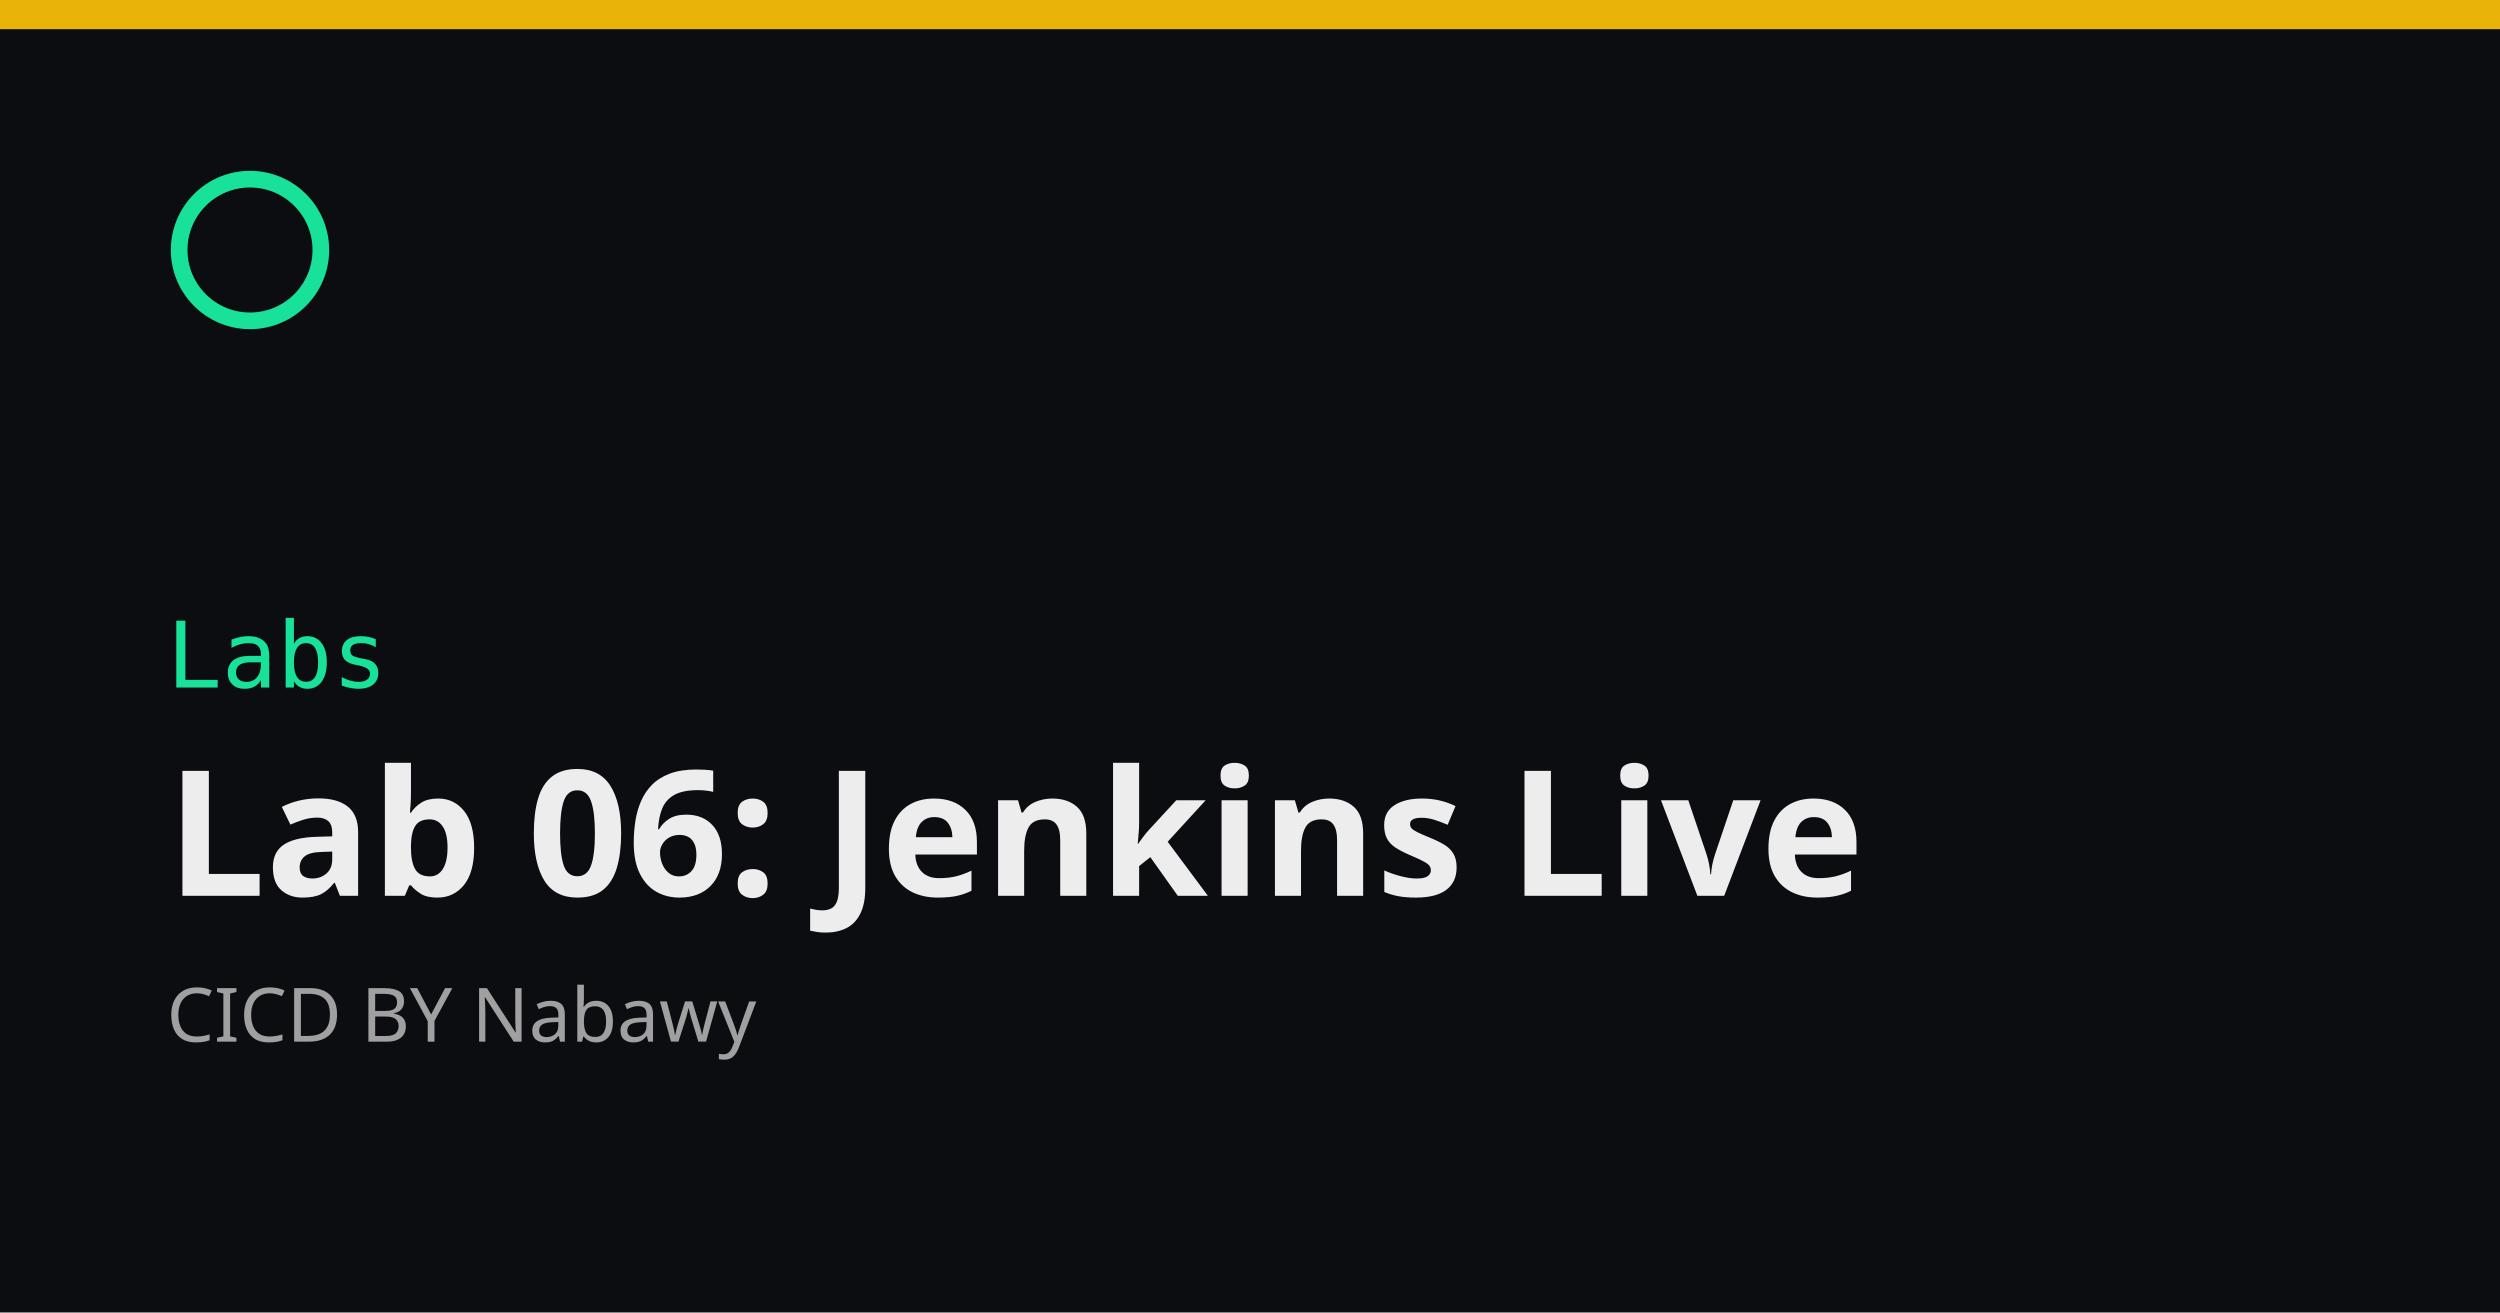
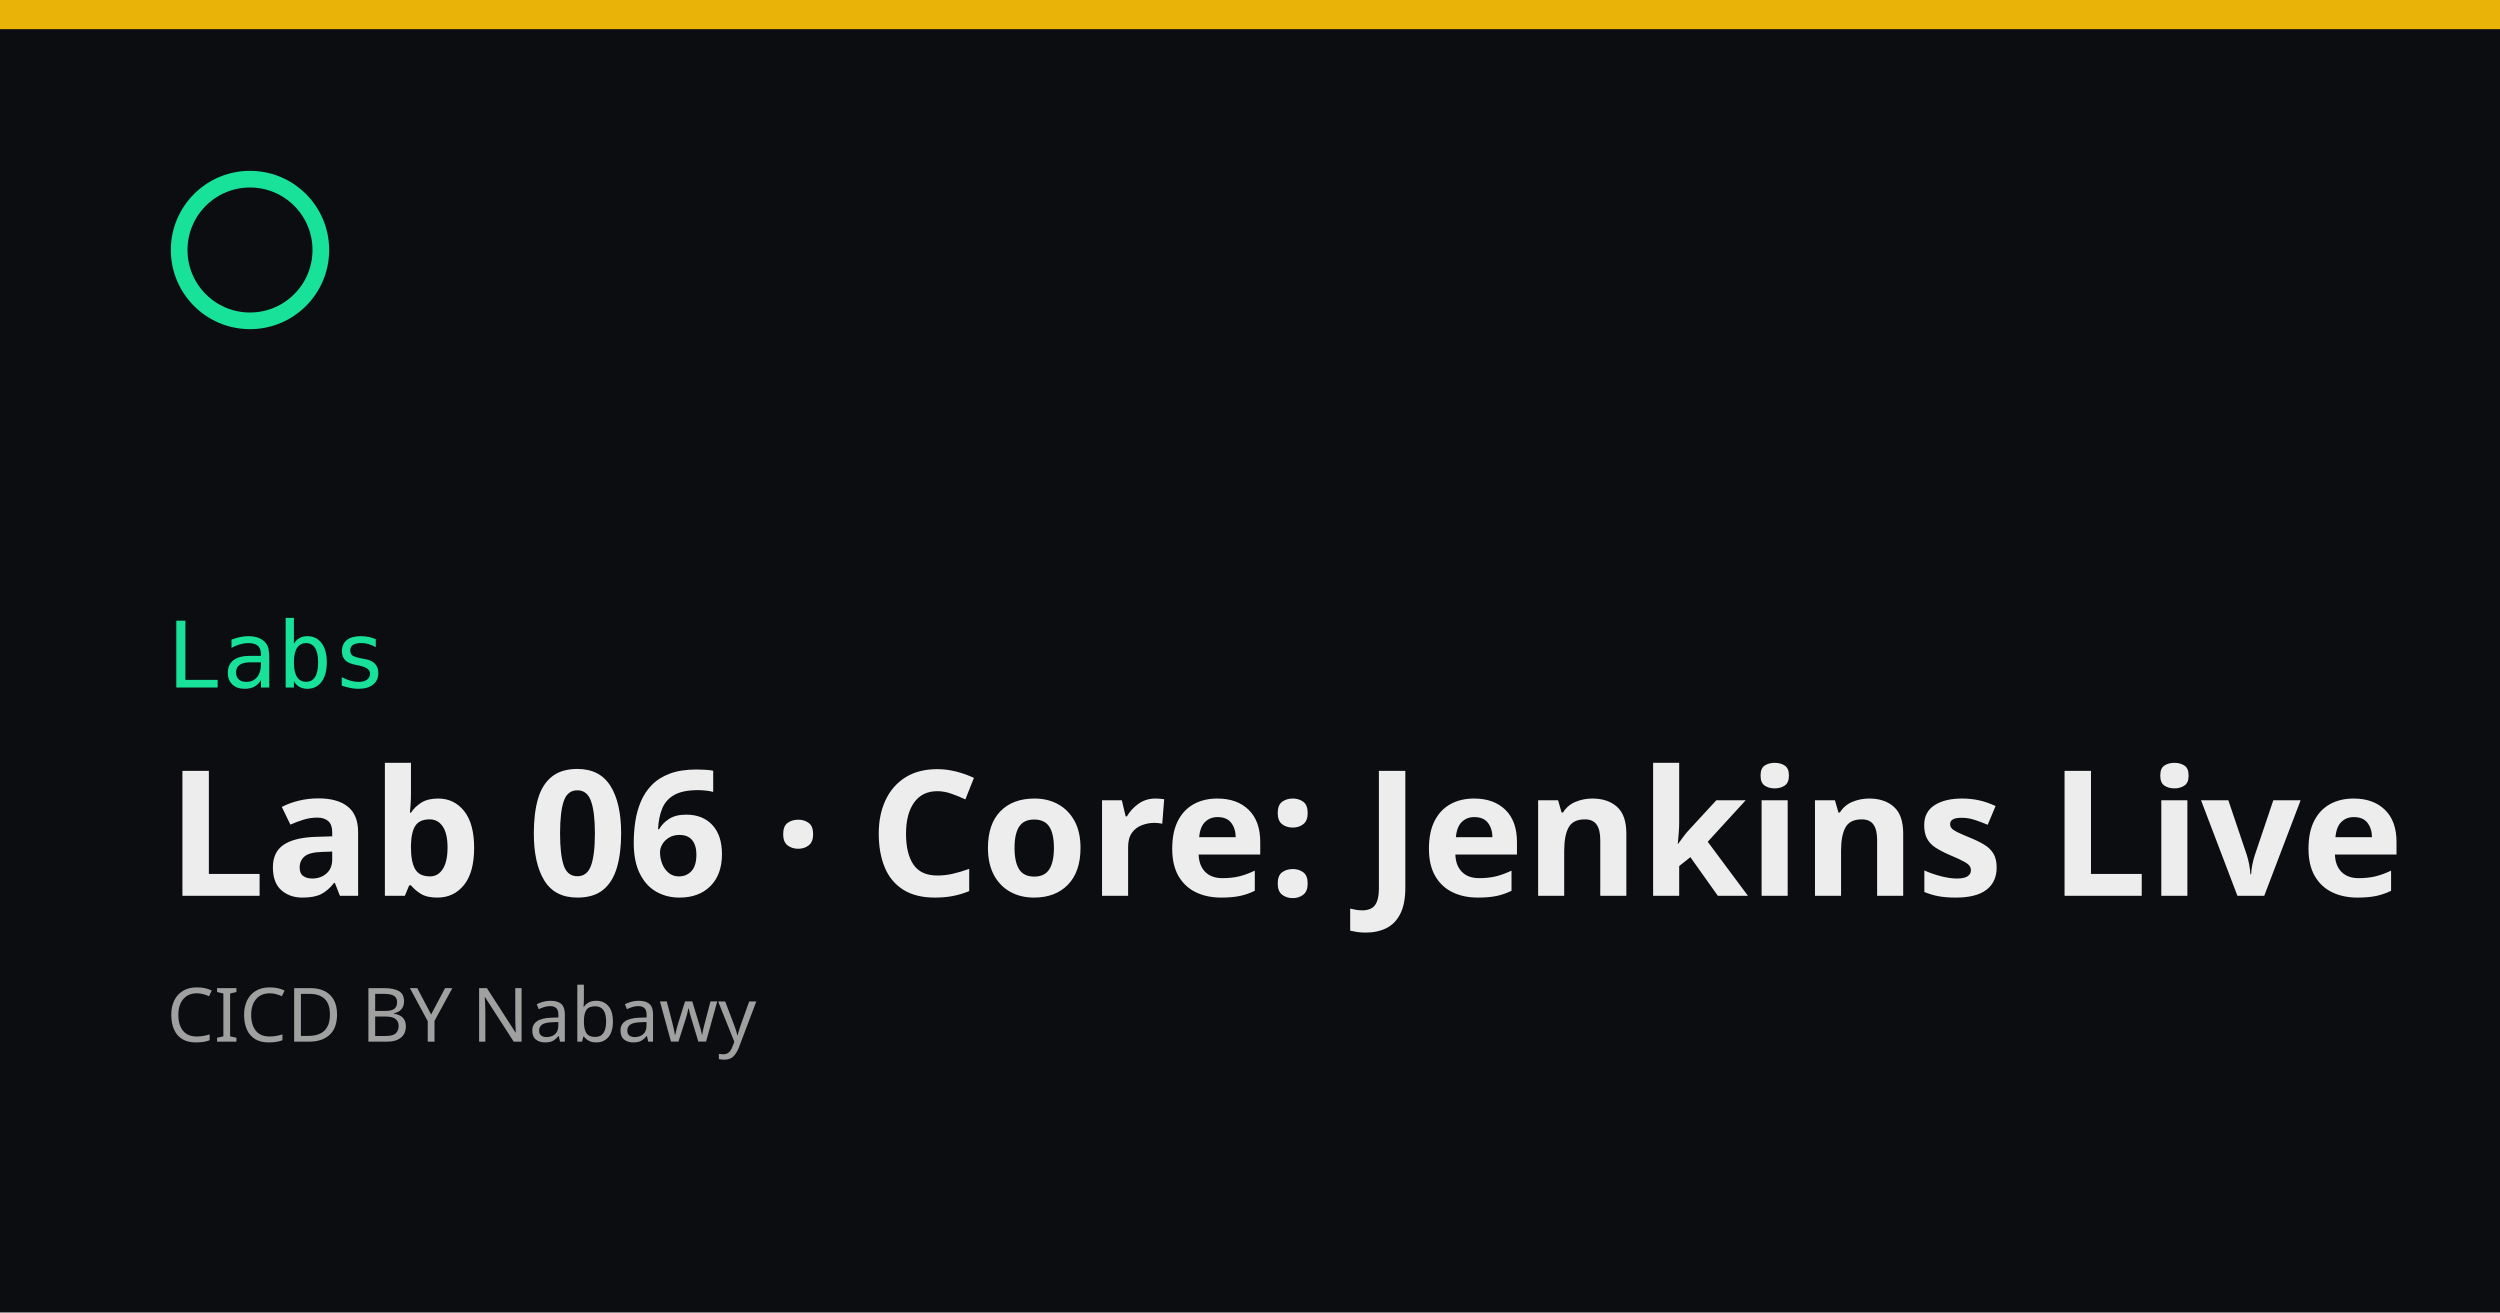
<svg xmlns="http://www.w3.org/2000/svg" width="1200" height="630">
  <rect width="1200" height="630" fill="#0B0D10" />
  <rect width="1200" height="14" fill="#EAB308" />
  <circle cx="120" cy="120" r="34" fill="none" stroke="#18E299" stroke-width="8" />
  <text x="80" y="330" font-family="monospace" font-size="44" fill="#18E299">Labs</text>
-   <text x="80" y="430" font-family="sans-serif" font-weight="bold" font-size="84" fill="#ededed">Lab 06: Jenkins Live</text>
+   <text x="80" y="430" font-family="sans-serif" font-weight="bold" font-size="84" fill="#ededed">Lab 06 · Core: Jenkins Live</text>
  <text x="80" y="500" font-family="sans-serif" font-size="36" fill="#a0a0a0">CICD BY Nabawy</text>
</svg>
